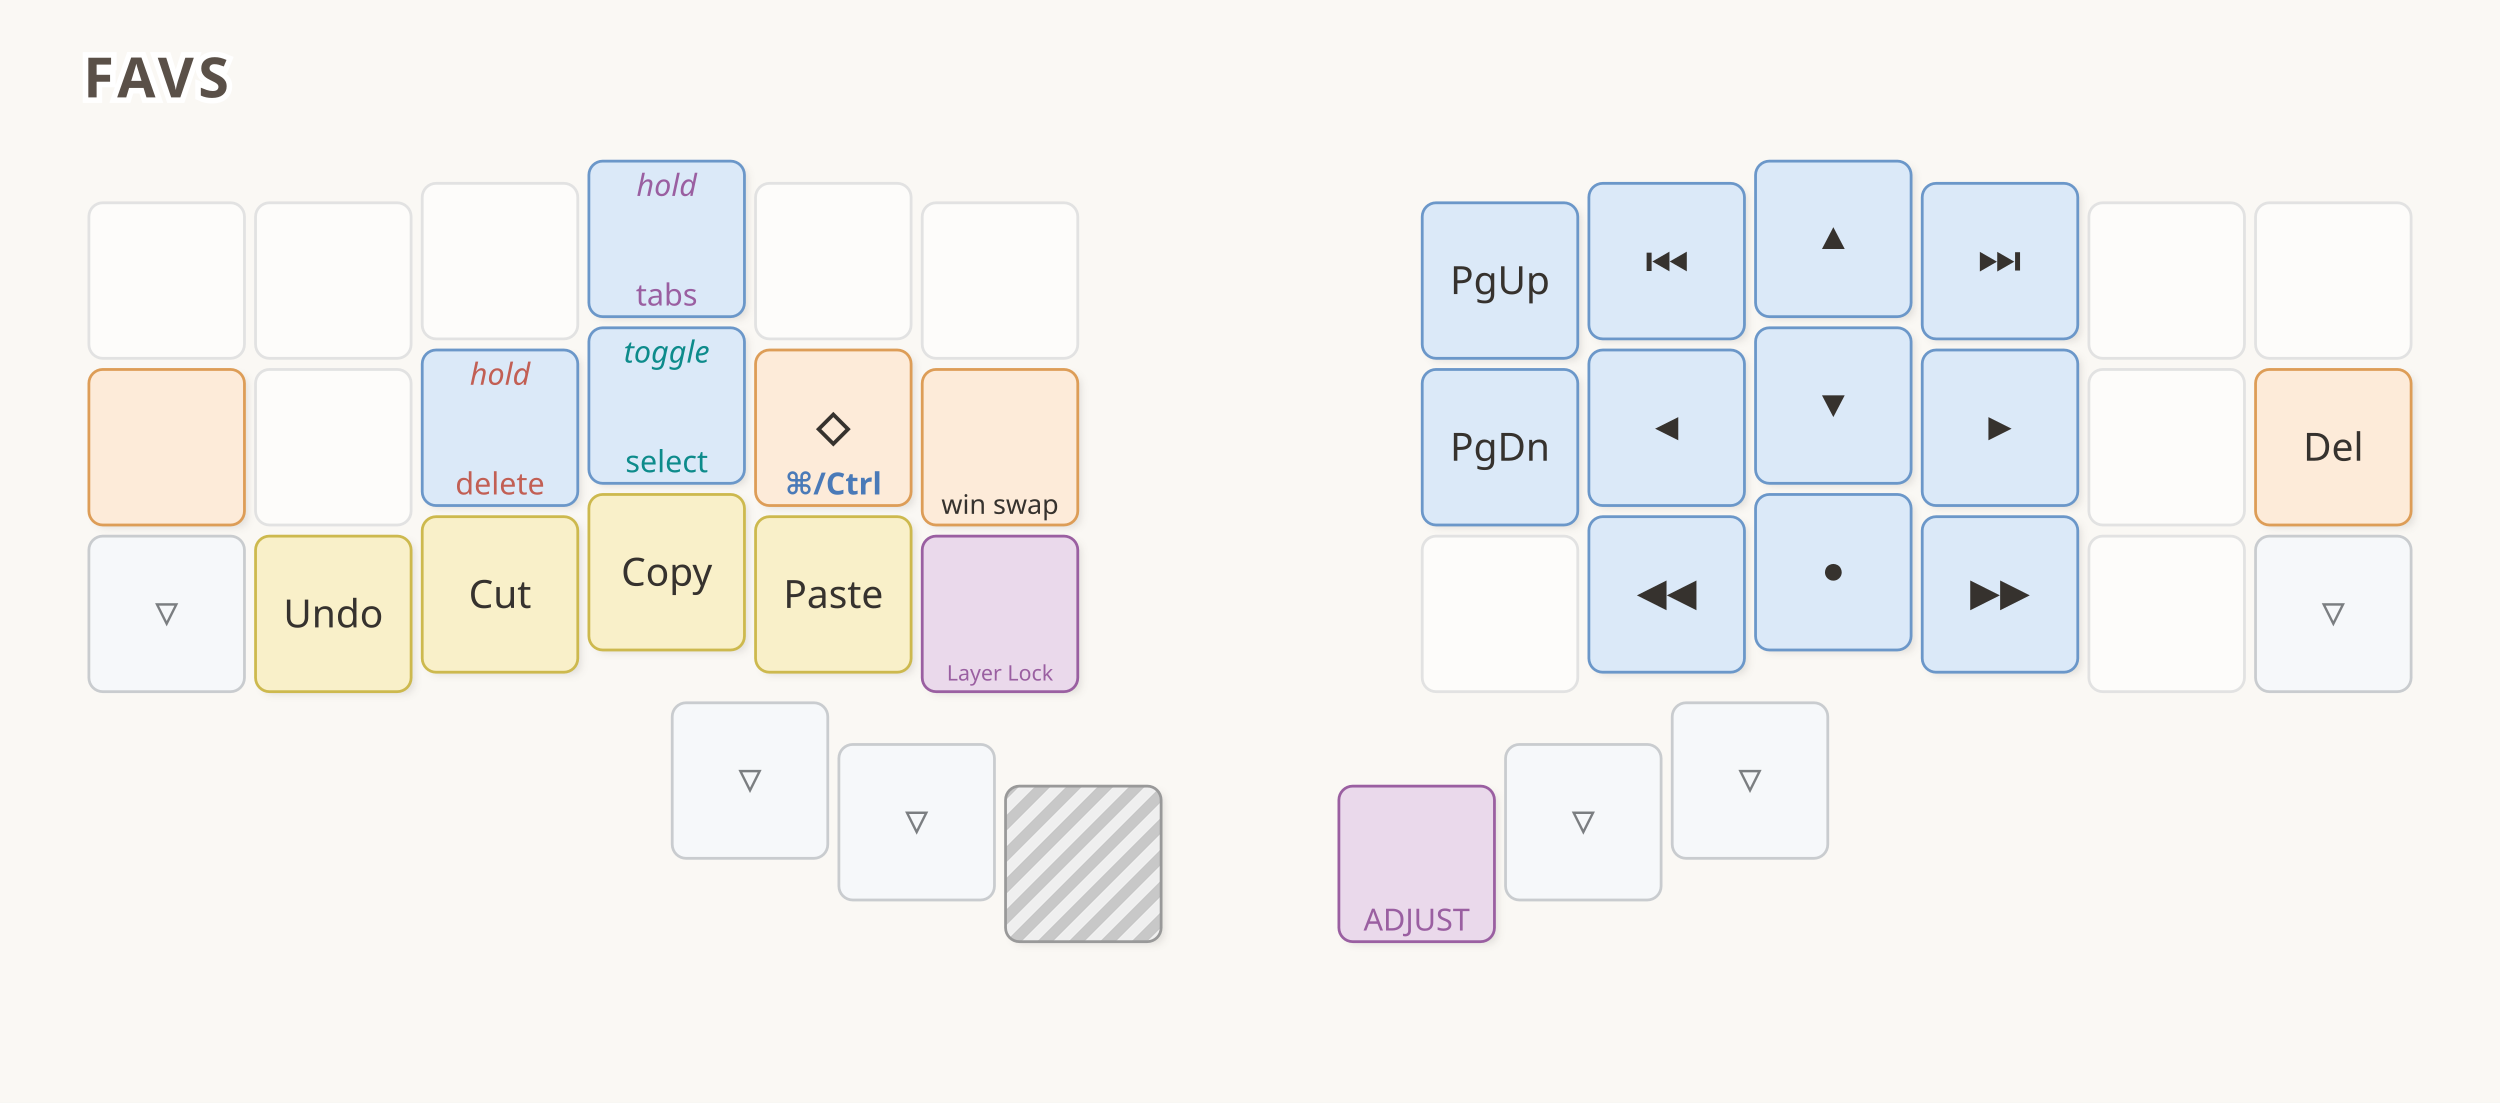
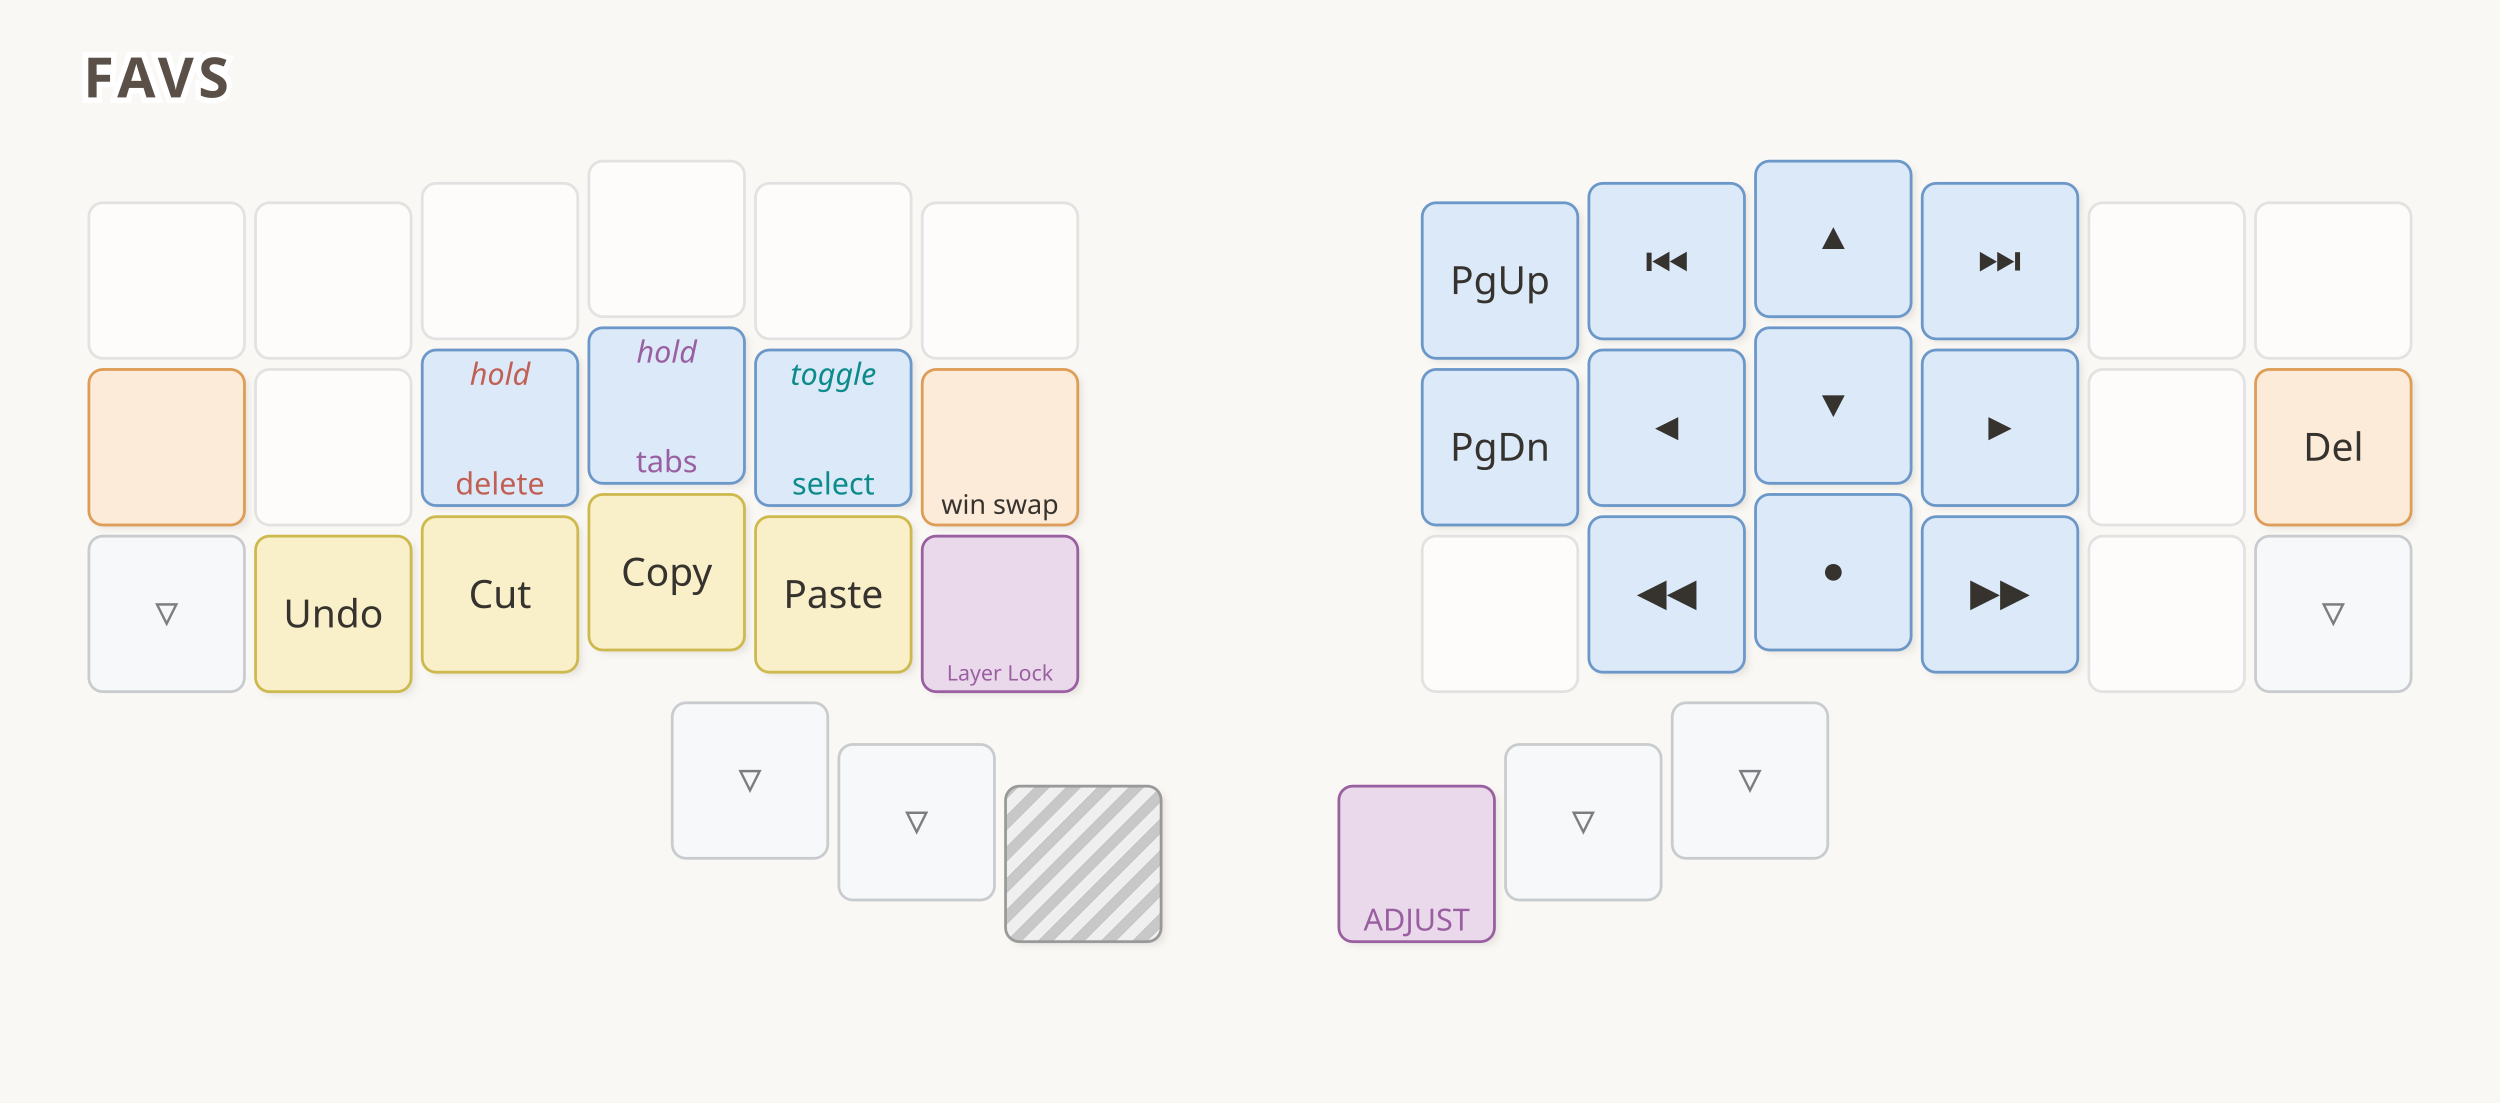
<svg xmlns="http://www.w3.org/2000/svg" xmlns:xlink="http://www.w3.org/1999/xlink" width="900" height="397" viewBox="0 0 900 397" class="keymap">
  <defs>
    <filter id="sh" x="-50%" y="-50%" width="200%" height="200%" color-interpolation-filters="sRGB">
      <feGaussianBlur stdDeviation="1.6" />
    </filter>
  </defs>
  <rect x="0" y="0" width="100%" height="100%" fill="#faf8f4" />
  <defs>/* start glyphs */
<svg id="mdi:backspace-outline">
      <svg id="mdi-backspace-outline" viewBox="0 0 24 24">
        <path d="M19,15.59L17.59,17L14,13.41L10.41,17L9,15.59L12.59,12L9,8.41L10.41,7L14,10.59L17.59,7L19,8.41L15.41,12L19,15.59M22,3A2,2 0 0,1 24,5V19A2,2 0 0,1 22,21H7C6.31,21 5.77,20.64 5.41,20.11L0,12L5.41,3.88C5.77,3.35 6.31,3 7,3H22M22,5H7L2.28,12L7,19H22V5Z" />
        <defs>
          <pattern id="stripes" patternUnits="userSpaceOnUse" width="8" height="8" patternTransform="rotate(45)">
            <rect width="8" height="8" fill="#efefef" />
            <rect width="4" height="8" fill="#c8c8c8" />
          </pattern>
        </defs>
      </svg>
      <defs>
        <pattern id="stripes" patternUnits="userSpaceOnUse" width="8" height="8" patternTransform="rotate(45)">
          <rect width="8" height="8" fill="#efefef" />
          <rect width="4" height="8" fill="#c8c8c8" />
        </pattern>
      </defs>
    </svg>
    <svg id="mdi:keyboard-esc">
      <svg id="mdi-keyboard-esc" viewBox="0 0 24 24">
        <path d="M1 7H7V9H3V11H7V13H3V15H7V17H1V7M11 7H15V9H11V11H13C14.11 11 15 11.9 15 13V15C15 16.11 14.11 17 13 17H9V15H13V13H11C9.9 13 9 12.11 9 11V9C9 7.9 9.9 7 11 7M19 7H21C22.11 7 23 7.9 23 9V10H21V9H19V15H21V14H23V15C23 16.11 22.11 17 21 17H19C17.9 17 17 16.11 17 15V9C17 7.9 17.9 7 19 7Z" />
        <defs>
          <pattern id="stripes" patternUnits="userSpaceOnUse" width="8" height="8" patternTransform="rotate(45)">
            <rect width="8" height="8" fill="#efefef" />
            <rect width="4" height="8" fill="#c8c8c8" />
          </pattern>
        </defs>
      </svg>
      <defs>
        <pattern id="stripes" patternUnits="userSpaceOnUse" width="8" height="8" patternTransform="rotate(45)">
          <rect width="8" height="8" fill="#efefef" />
          <rect width="4" height="8" fill="#c8c8c8" />
        </pattern>
      </defs>
    </svg>
    <svg id="mdi:layers-triple-outline">
      <svg id="mdi-layers-triple-outline" viewBox="0 0 24 24">
        <path d="M12 16.54L19.37 10.8L21 12.07L12 19.07L3 12.07L4.62 10.81L12 16.54M12 14L3 7L12 0L21 7L12 14M12 2.53L6.26 7L12 11.47L17.74 7L12 2.53M12 21.47L19.37 15.73L21 17L12 24L3 17L4.62 15.74L12 21.47" />
        <defs>
          <pattern id="stripes" patternUnits="userSpaceOnUse" width="8" height="8" patternTransform="rotate(45)">
            <rect width="8" height="8" fill="#efefef" />
            <rect width="4" height="8" fill="#c8c8c8" />
          </pattern>
        </defs>
      </svg>
      <defs>
        <pattern id="stripes" patternUnits="userSpaceOnUse" width="8" height="8" patternTransform="rotate(45)">
          <rect width="8" height="8" fill="#efefef" />
          <rect width="4" height="8" fill="#c8c8c8" />
        </pattern>
      </defs>
    </svg>
    <svg id="mdi:lock-outline">
      <svg id="mdi-lock-outline" viewBox="0 0 24 24">
        <path d="M12,17C10.89,17 10,16.1 10,15C10,13.89 10.89,13 12,13A2,2 0 0,1 14,15A2,2 0 0,1 12,17M18,20V10H6V20H18M18,8A2,2 0 0,1 20,10V20A2,2 0 0,1 18,22H6C4.89,22 4,21.1 4,20V10C4,8.89 4.89,8 6,8H7V6A5,5 0 0,1 12,1A5,5 0 0,1 17,6V8H18M12,3A3,3 0 0,0 9,6V8H15V6A3,3 0 0,0 12,3Z" />
        <defs>
          <pattern id="stripes" patternUnits="userSpaceOnUse" width="8" height="8" patternTransform="rotate(45)">
            <rect width="8" height="8" fill="#efefef" />
            <rect width="4" height="8" fill="#c8c8c8" />
          </pattern>
        </defs>
      </svg>
      <defs>
        <pattern id="stripes" patternUnits="userSpaceOnUse" width="8" height="8" patternTransform="rotate(45)">
          <rect width="8" height="8" fill="#efefef" />
          <rect width="4" height="8" fill="#c8c8c8" />
        </pattern>
      </defs>
    </svg>
    <svg id="mdi:selection">
      <svg id="mdi-selection" viewBox="0 0 24 24">
        <path d="M2,4C2,2.89 2.9,2 4,2H7V4H4V7H2V4M22,4V7H20V4H17V2H20A2,2 0 0,1 22,4M20,20V17H22V20C22,21.11 21.1,22 20,22H17V20H20M2,20V17H4V20H7V22H4A2,2 0 0,1 2,20M10,2H14V4H10V2M10,20H14V22H10V20M20,10H22V14H20V10M2,10H4V14H2V10Z" />
        <defs>
          <pattern id="stripes" patternUnits="userSpaceOnUse" width="8" height="8" patternTransform="rotate(45)">
            <rect width="8" height="8" fill="#efefef" />
            <rect width="4" height="8" fill="#c8c8c8" />
          </pattern>
        </defs>
      </svg>
      <defs>
        <pattern id="stripes" patternUnits="userSpaceOnUse" width="8" height="8" patternTransform="rotate(45)">
          <rect width="8" height="8" fill="#efefef" />
          <rect width="4" height="8" fill="#c8c8c8" />
        </pattern>
      </defs>
    </svg>
    <svg id="mdi:swap-horizontal">
      <svg id="mdi-swap-horizontal" viewBox="0 0 24 24">
        <path d="M21,9L17,5V8H10V10H17V13M7,11L3,15L7,19V16H14V14H7V11Z" />
        <defs>
          <pattern id="stripes" patternUnits="userSpaceOnUse" width="8" height="8" patternTransform="rotate(45)">
            <rect width="8" height="8" fill="#efefef" />
            <rect width="4" height="8" fill="#c8c8c8" />
          </pattern>
        </defs>
      </svg>
      <defs>
        <pattern id="stripes" patternUnits="userSpaceOnUse" width="8" height="8" patternTransform="rotate(45)">
          <rect width="8" height="8" fill="#efefef" />
          <rect width="4" height="8" fill="#c8c8c8" />
        </pattern>
      </defs>
    </svg>
    <svg id="mdi:tab">
      <svg id="mdi-tab" viewBox="0 0 24 24">
        <path d="M21,3H3A2,2 0 0,0 1,5V19A2,2 0 0,0 3,21H21A2,2 0 0,0 23,19V5A2,2 0 0,0 21,3M21,19H3V5H13V9H21V19Z" />
        <defs>
          <pattern id="stripes" patternUnits="userSpaceOnUse" width="8" height="8" patternTransform="rotate(45)">
            <rect width="8" height="8" fill="#efefef" />
            <rect width="4" height="8" fill="#c8c8c8" />
          </pattern>
        </defs>
      </svg>
      <defs>
        <pattern id="stripes" patternUnits="userSpaceOnUse" width="8" height="8" patternTransform="rotate(45)">
          <rect width="8" height="8" fill="#efefef" />
          <rect width="4" height="8" fill="#c8c8c8" />
        </pattern>
      </defs>
    </svg>
  </defs>/* end glyphs */
<style>/* inherit to force styles through use tags */
svg path {
    fill: inherit;
}

/* font and background color specifications */
svg.keymap {
    font-family: 'Source Sans 3','Source Sans Pro',sans-serif;
    font-size: 14px;
    font-kerning: normal;
    text-rendering: optimizeLegibility;
    fill: #24292e;
}

/* default key styling */
rect.key {
    fill: #f6f8fa;
}

rect.key, rect.combo {
    stroke: #c9cccf;
    stroke-width: 1;
}

/* default key side styling, only used is draw_key_sides is set */
rect.side {
    filter: brightness(90%);
}

/* color accent for combo boxes */
rect.combo, rect.combo-separate {
    fill: #cdf;
}

/* color accent for held keys */
rect.held, rect.combo.held {
    fill: #fdd;
}

/* color accent for ghost (optional) keys */
rect.ghost, rect.combo.ghost {
    stroke-dasharray: 4, 4;
    stroke-width: 2;
}

text {
    text-anchor: middle;
    dominant-baseline: middle;
}

/* styling for layer labels */
text.label {
    font-weight: 600;
    font-size: 20px;
    letter-spacing: 0.08em;
    fill: #5a5048;
    text-anchor: start;
    stroke: white;
    stroke-width: 4;
    paint-order: stroke;
}

/* styling for optional footer */
text.footer {
    text-anchor: end;
    dominant-baseline: auto;
    stroke: white;
    stroke-width: 4;
    paint-order: stroke;
}

/* styling for combo tap, and key non-tap label text */
text.combo, text.hold, text.shifted, text.left, text.right, text.tl, text.tr, text.bl, text.br {
    font-size: 11px;
}

text.hold, text.bl, text.br {
    text-anchor: middle;
    dominant-baseline: auto;
}

text.shifted, text.tl, text.tr {
    text-anchor: middle;
    dominant-baseline: hanging;
}

text.left, text.tl, text.bl {
    text-anchor: start;
}

text.right, text.tr, text.br {
    text-anchor: end;
}

text.layer-activator {
    text-decoration: underline;
}

/* styling for hold/shifted label text in combo box */
text.combo.hold, text.combo.shifted, text.combo.left, text.combo.right {
    font-size: 8px;
}

/* lighter symbol for transparent keys */
text.trans {
    fill: #7b7e81;
}

/* styling for combo dendrons */
path.combo {
    stroke-width: 1;
    stroke: gray;
    fill: none;
}

/* Start Tabler Icons Cleanup */
/* cannot use height/width with glyphs */
.icon-tabler &gt; path {
    fill: inherit;
    stroke: inherit;
    stroke-width: 2;
}
/* hide tabler's default box */
.icon-tabler &gt; path[stroke="none"][fill="none"] {
    visibility: hidden;
}
/* End Tabler Icons Cleanup */

/* Two-tier palette: pale fills = content regions (ambient), vivid = behavior */
/* Tier 1 - ambient content categories (default dark text) */
/* Palette: grey = alphas/trans (default), white = unused, green = symbols,
   purple = layers, blue = navigation (incl. latches), orange = everything else */
svg.keymap { fill: #36322e; }
.key.none ret.key { fill: white; }
.key.none rect.key { fill: white; opacity: 50%; }
.key.symbol rect.key { fill: #e9f5f0; stroke: #bedfd2; }
.key.layer rect.key { fill: #ead9eb; stroke: #9a5fa1; }
.key.layer.tap, .key.layer.hold, .key.layer.shifted { fill: #9a5fa1; }
.key.nav rect.key { fill: #dbe9f8; stroke: #6b97c9; }
.key.delhold.tap, .key.delhold.hold, .key.delhold.shifted { fill: #c25f54; }
.key.selmode.tap, .key.selmode.hold, .key.selmode.shifted { fill: #0d8b8b; }
.key.tabmode.tap, .key.tabmode.hold, .key.tabmode.shifted { fill: #9a5fa1; }
.key.mode.shifted { font-style: italic; }
.key.editing rect.key, .key.state rect.key, .key.danger rect.key, .key.modifier rect.key { fill: #fdebd9; stroke: #dd9d57; }
.key.system rect.key { fill: #f9f0c9; stroke: #cdb94e; }
.key.modifier.tap, .key.modifier.hold, .key.modifier.shifted { fill: #b06c1f; }
.key.modtap.hold { fill: #4a7ab8; font-weight: bold; }
.key.metakey.tap { font-size: 21px; }
.key.lineedge.tap { font-size: 25px; }
.key.held rect.key { fill: url(#stripes); stroke: #999999; }
.combo.state rect.key { fill: #fdebd9; stroke: #dd9d57; }
.combo.symbol rect.key { fill: #e9f5f0; stroke: #bedfd2; }
.key.shifted { transform: translateY(2px); }
.key.hold {transform: translateY(-2px); }
</style>
  <g transform="translate(30, 0)" class="layer-FAVS">
    <text x="0" y="28" class="label" id="FAVS">FAVS</text>
    <g transform="translate(0, 56)">
      <g transform="translate(30, 45)" class="key none keypos-0">
        <rect rx="5" ry="5" x="-28" y="-28" width="56" height="56" class="key none" />
      </g>
      <g transform="translate(90, 45)" class="key none keypos-1">
        <rect rx="5" ry="5" x="-28" y="-28" width="56" height="56" class="key none" />
      </g>
      <g transform="translate(150, 38)" class="key none keypos-2">
        <rect rx="5" ry="5" x="-28" y="-28" width="56" height="56" class="key none" />
      </g>
-       <g transform="translate(210, 30)" class="key nav tabmode mode keypos-3">
+       <g transform="translate(210, 30)" class="key none keypos-3">
+         <rect rx="5" ry="5" x="-28" y="-28" width="56" height="56" class="key none" />
+       </g>
+       <g transform="translate(270, 38)" class="key none keypos-4">
+         <rect rx="5" ry="5" x="-28" y="-28" width="56" height="56" class="key none" />
+       </g>
+       <g transform="translate(330, 45)" class="key none keypos-5">
+         <rect rx="5" ry="5" x="-28" y="-28" width="56" height="56" class="key none" />
+       </g>
+       <g transform="translate(510, 45)" class="key nav keypos-6">
+         <rect x="-25.2" y="-25.5" width="54" height="54" rx="3" ry="3" fill="#3a2f25" opacity="0.16" filter="url(#sh)" />
+         <rect rx="5" ry="5" x="-28" y="-28" width="56" height="56" class="key nav" />
+         <text x="0" y="0" class="key nav tap">PgUp</text>
+       </g>
+       <g transform="translate(570, 38)" class="key nav lineedge keypos-7">
+         <rect x="-25.2" y="-25.5" width="54" height="54" rx="3" ry="3" fill="#3a2f25" opacity="0.16" filter="url(#sh)" />
+         <rect rx="5" ry="5" x="-28" y="-28" width="56" height="56" class="key nav lineedge" />
+         <text style="font-family:SFMono-Regular,Consolas,Liberation Mono,Menlo,monospace" x="0" y="0" class="key nav lineedge tap">⏮</text>
+       </g>
+       <g transform="translate(630, 30)" class="key nav keypos-8">
+         <rect x="-25.2" y="-25.5" width="54" height="54" rx="3" ry="3" fill="#3a2f25" opacity="0.16" filter="url(#sh)" />
+         <rect rx="5" ry="5" x="-28" y="-28" width="56" height="56" class="key nav" />
+         <text style="font-family:SFMono-Regular,Consolas,Liberation Mono,Menlo,monospace" x="0" y="0" class="key nav tap">▲</text>
+       </g>
+       <g transform="translate(690, 38)" class="key nav lineedge keypos-9">
+         <rect x="-25.2" y="-25.5" width="54" height="54" rx="3" ry="3" fill="#3a2f25" opacity="0.16" filter="url(#sh)" />
+         <rect rx="5" ry="5" x="-28" y="-28" width="56" height="56" class="key nav lineedge" />
+         <text style="font-family:SFMono-Regular,Consolas,Liberation Mono,Menlo,monospace" x="0" y="0" class="key nav lineedge tap">⏭</text>
+       </g>
+       <g transform="translate(750, 45)" class="key none keypos-10">
+         <rect rx="5" ry="5" x="-28" y="-28" width="56" height="56" class="key none" />
+       </g>
+       <g transform="translate(810, 45)" class="key none keypos-11">
+         <rect rx="5" ry="5" x="-28" y="-28" width="56" height="56" class="key none" />
+       </g>
+       <g transform="translate(30, 105)" class="key editing keypos-12">
+         <rect x="-25.2" y="-25.5" width="54" height="54" rx="3" ry="3" fill="#3a2f25" opacity="0.16" filter="url(#sh)" />
+         <rect rx="5" ry="5" x="-28" y="-28" width="56" height="56" class="key editing" />
+         <use href="#mdi:keyboard-esc" xlink:href="#mdi:keyboard-esc" x="-7" y="-7" height="14" width="14.0" class="key editing tap glyph mdi:keyboard-esc" />
+       </g>
+       <g transform="translate(90, 105)" class="key none keypos-13">
+         <rect rx="5" ry="5" x="-28" y="-28" width="56" height="56" class="key none" />
+       </g>
+       <g transform="translate(150, 98)" class="key nav delhold mode keypos-14">
+         <rect x="-25.2" y="-25.5" width="54" height="54" rx="3" ry="3" fill="#3a2f25" opacity="0.16" filter="url(#sh)" />
+         <rect rx="5" ry="5" x="-28" y="-28" width="56" height="56" class="key nav delhold mode" />
+         <use href="#mdi:backspace-outline" xlink:href="#mdi:backspace-outline" x="-7" y="-7" height="14" width="14.0" class="key nav delhold mode tap glyph mdi:backspace-outline" />
+         <text x="0" y="26" class="key nav delhold mode hold">delete</text>
+         <text x="0" y="-26" class="key nav delhold mode shifted">hold</text>
+       </g>
+       <g transform="translate(210, 90)" class="key nav tabmode mode keypos-15">
        <rect x="-25.2" y="-25.5" width="54" height="54" rx="3" ry="3" fill="#3a2f25" opacity="0.16" filter="url(#sh)" />
        <rect rx="5" ry="5" x="-28" y="-28" width="56" height="56" class="key nav tabmode mode" />
        <use href="#mdi:tab" xlink:href="#mdi:tab" x="-7" y="-7" height="14" width="14.0" class="key nav tabmode mode tap glyph mdi:tab" />
        <text x="0" y="26" class="key nav tabmode mode hold">tabs</text>
        <text x="0" y="-26" class="key nav tabmode mode shifted">hold</text>
      </g>
-       <g transform="translate(270, 38)" class="key none keypos-4">
-         <rect rx="5" ry="5" x="-28" y="-28" width="56" height="56" class="key none" />
-       </g>
-       <g transform="translate(330, 45)" class="key none keypos-5">
-         <rect rx="5" ry="5" x="-28" y="-28" width="56" height="56" class="key none" />
-       </g>
-       <g transform="translate(510, 45)" class="key nav keypos-6">
-         <rect x="-25.2" y="-25.5" width="54" height="54" rx="3" ry="3" fill="#3a2f25" opacity="0.16" filter="url(#sh)" />
-         <rect rx="5" ry="5" x="-28" y="-28" width="56" height="56" class="key nav" />
-         <text x="0" y="0" class="key nav tap">PgUp</text>
-       </g>
-       <g transform="translate(570, 38)" class="key nav lineedge keypos-7">
-         <rect x="-25.2" y="-25.5" width="54" height="54" rx="3" ry="3" fill="#3a2f25" opacity="0.16" filter="url(#sh)" />
-         <rect rx="5" ry="5" x="-28" y="-28" width="56" height="56" class="key nav lineedge" />
-         <text style="font-family:SFMono-Regular,Consolas,Liberation Mono,Menlo,monospace" x="0" y="0" class="key nav lineedge tap">⏮</text>
-       </g>
-       <g transform="translate(630, 30)" class="key nav keypos-8">
-         <rect x="-25.2" y="-25.5" width="54" height="54" rx="3" ry="3" fill="#3a2f25" opacity="0.16" filter="url(#sh)" />
-         <rect rx="5" ry="5" x="-28" y="-28" width="56" height="56" class="key nav" />
-         <text style="font-family:SFMono-Regular,Consolas,Liberation Mono,Menlo,monospace" x="0" y="0" class="key nav tap">▲</text>
-       </g>
-       <g transform="translate(690, 38)" class="key nav lineedge keypos-9">
-         <rect x="-25.2" y="-25.5" width="54" height="54" rx="3" ry="3" fill="#3a2f25" opacity="0.16" filter="url(#sh)" />
-         <rect rx="5" ry="5" x="-28" y="-28" width="56" height="56" class="key nav lineedge" />
-         <text style="font-family:SFMono-Regular,Consolas,Liberation Mono,Menlo,monospace" x="0" y="0" class="key nav lineedge tap">⏭</text>
-       </g>
-       <g transform="translate(750, 45)" class="key none keypos-10">
-         <rect rx="5" ry="5" x="-28" y="-28" width="56" height="56" class="key none" />
-       </g>
-       <g transform="translate(810, 45)" class="key none keypos-11">
-         <rect rx="5" ry="5" x="-28" y="-28" width="56" height="56" class="key none" />
-       </g>
-       <g transform="translate(30, 105)" class="key editing keypos-12">
-         <rect x="-25.2" y="-25.5" width="54" height="54" rx="3" ry="3" fill="#3a2f25" opacity="0.16" filter="url(#sh)" />
-         <rect rx="5" ry="5" x="-28" y="-28" width="56" height="56" class="key editing" />
-         <use href="#mdi:keyboard-esc" xlink:href="#mdi:keyboard-esc" x="-7" y="-7" height="14" width="14.0" class="key editing tap glyph mdi:keyboard-esc" />
-       </g>
-       <g transform="translate(90, 105)" class="key none keypos-13">
-         <rect rx="5" ry="5" x="-28" y="-28" width="56" height="56" class="key none" />
-       </g>
-       <g transform="translate(150, 98)" class="key nav delhold mode keypos-14">
-         <rect x="-25.2" y="-25.5" width="54" height="54" rx="3" ry="3" fill="#3a2f25" opacity="0.16" filter="url(#sh)" />
-         <rect rx="5" ry="5" x="-28" y="-28" width="56" height="56" class="key nav delhold mode" />
-         <use href="#mdi:backspace-outline" xlink:href="#mdi:backspace-outline" x="-7" y="-7" height="14" width="14.0" class="key nav delhold mode tap glyph mdi:backspace-outline" />
-         <text x="0" y="26" class="key nav delhold mode hold">delete</text>
-         <text x="0" y="-26" class="key nav delhold mode shifted">hold</text>
-       </g>
-       <g transform="translate(210, 90)" class="key nav selmode mode keypos-15">
+       <g transform="translate(270, 98)" class="key nav selmode mode keypos-16">
        <rect x="-25.2" y="-25.5" width="54" height="54" rx="3" ry="3" fill="#3a2f25" opacity="0.16" filter="url(#sh)" />
        <rect rx="5" ry="5" x="-28" y="-28" width="56" height="56" class="key nav selmode mode" />
        <use href="#mdi:selection" xlink:href="#mdi:selection" x="-7" y="-7" height="14" width="14.0" class="key nav selmode mode tap glyph mdi:selection" />
        <text x="0" y="26" class="key nav selmode mode hold">select</text>
        <text x="0" y="-26" class="key nav selmode mode shifted">toggle</text>
-       </g>
-       <g transform="translate(270, 98)" class="key editing modtap metakey keypos-16">
-         <rect x="-25.2" y="-25.5" width="54" height="54" rx="3" ry="3" fill="#3a2f25" opacity="0.16" filter="url(#sh)" />
-         <rect rx="5" ry="5" x="-28" y="-28" width="56" height="56" class="key editing modtap metakey" />
-         <text style="font-family:SFMono-Regular,Consolas,Liberation Mono,Menlo,monospace" x="0" y="0" class="key editing modtap metakey tap">◇</text>
-         <text x="0" y="26" class="key editing modtap metakey hold">⌘/Ctrl</text>
      </g>
      <g transform="translate(330, 105)" class="key state keypos-17">
        <rect x="-25.2" y="-25.5" width="54" height="54" rx="3" ry="3" fill="#3a2f25" opacity="0.16" filter="url(#sh)" />
        <rect rx="5" ry="5" x="-28" y="-28" width="56" height="56" class="key state" />
        <use href="#mdi:swap-horizontal" xlink:href="#mdi:swap-horizontal" x="-7" y="-7" height="14" width="14.0" class="key state tap glyph mdi:swap-horizontal" />
        <text x="0" y="26" class="key state hold">
          <tspan style="font-size: 88%">win swap</tspan>
        </text>
      </g>
      <g transform="translate(510, 105)" class="key nav keypos-18">
        <rect x="-25.2" y="-25.5" width="54" height="54" rx="3" ry="3" fill="#3a2f25" opacity="0.16" filter="url(#sh)" />
        <rect rx="5" ry="5" x="-28" y="-28" width="56" height="56" class="key nav" />
        <text x="0" y="0" class="key nav tap">PgDn</text>
      </g>
      <g transform="translate(570, 98)" class="key nav keypos-19">
        <rect x="-25.2" y="-25.5" width="54" height="54" rx="3" ry="3" fill="#3a2f25" opacity="0.16" filter="url(#sh)" />
        <rect rx="5" ry="5" x="-28" y="-28" width="56" height="56" class="key nav" />
        <text style="font-family:SFMono-Regular,Consolas,Liberation Mono,Menlo,monospace" x="0" y="0" class="key nav tap">◀</text>
      </g>
      <g transform="translate(630, 90)" class="key nav keypos-20">
        <rect x="-25.2" y="-25.5" width="54" height="54" rx="3" ry="3" fill="#3a2f25" opacity="0.16" filter="url(#sh)" />
        <rect rx="5" ry="5" x="-28" y="-28" width="56" height="56" class="key nav" />
        <text style="font-family:SFMono-Regular,Consolas,Liberation Mono,Menlo,monospace" x="0" y="0" class="key nav tap">▼</text>
      </g>
      <g transform="translate(690, 98)" class="key nav keypos-21">
        <rect x="-25.2" y="-25.5" width="54" height="54" rx="3" ry="3" fill="#3a2f25" opacity="0.16" filter="url(#sh)" />
        <rect rx="5" ry="5" x="-28" y="-28" width="56" height="56" class="key nav" />
        <text style="font-family:SFMono-Regular,Consolas,Liberation Mono,Menlo,monospace" x="0" y="0" class="key nav tap">▶</text>
      </g>
      <g transform="translate(750, 105)" class="key none keypos-22">
        <rect rx="5" ry="5" x="-28" y="-28" width="56" height="56" class="key none" />
      </g>
      <g transform="translate(810, 105)" class="key editing keypos-23">
        <rect x="-25.2" y="-25.5" width="54" height="54" rx="3" ry="3" fill="#3a2f25" opacity="0.16" filter="url(#sh)" />
        <rect rx="5" ry="5" x="-28" y="-28" width="56" height="56" class="key editing" />
        <text x="0" y="0" class="key editing tap">Del</text>
      </g>
      <g transform="translate(30, 165)" class="key trans keypos-24">
        <rect rx="5" ry="5" x="-28" y="-28" width="56" height="56" class="key trans" />
        <text style="font-family:SFMono-Regular,Consolas,Liberation Mono,Menlo,monospace" x="0" y="0" class="key trans tap">▽</text>
      </g>
      <g transform="translate(90, 165)" class="key system keypos-25">
        <rect x="-25.2" y="-25.5" width="54" height="54" rx="3" ry="3" fill="#3a2f25" opacity="0.16" filter="url(#sh)" />
        <rect rx="5" ry="5" x="-28" y="-28" width="56" height="56" class="key system" />
        <text x="0" y="0" class="key system tap">Undo</text>
      </g>
      <g transform="translate(150, 158)" class="key system keypos-26">
        <rect x="-25.2" y="-25.5" width="54" height="54" rx="3" ry="3" fill="#3a2f25" opacity="0.16" filter="url(#sh)" />
        <rect rx="5" ry="5" x="-28" y="-28" width="56" height="56" class="key system" />
        <text x="0" y="0" class="key system tap">Cut</text>
      </g>
      <g transform="translate(210, 150)" class="key system keypos-27">
        <rect x="-25.2" y="-25.5" width="54" height="54" rx="3" ry="3" fill="#3a2f25" opacity="0.16" filter="url(#sh)" />
        <rect rx="5" ry="5" x="-28" y="-28" width="56" height="56" class="key system" />
        <text x="0" y="0" class="key system tap">Copy</text>
      </g>
      <g transform="translate(270, 158)" class="key system keypos-28">
        <rect x="-25.2" y="-25.5" width="54" height="54" rx="3" ry="3" fill="#3a2f25" opacity="0.16" filter="url(#sh)" />
        <rect rx="5" ry="5" x="-28" y="-28" width="56" height="56" class="key system" />
        <text x="0" y="0" class="key system tap">Paste</text>
      </g>
      <g transform="translate(330, 165)" class="key layer keypos-29">
        <rect x="-25.2" y="-25.5" width="54" height="54" rx="3" ry="3" fill="#3a2f25" opacity="0.16" filter="url(#sh)" />
        <rect rx="5" ry="5" x="-28" y="-28" width="56" height="56" class="key layer" />
        <use href="#mdi:lock-outline" xlink:href="#mdi:lock-outline" x="-7" y="-7" height="14" width="14.0" class="key layer tap glyph mdi:lock-outline" />
        <text x="0" y="26" class="key layer hold">
          <tspan style="font-size: 70%">Layer Lock</tspan>
        </text>
      </g>
      <g transform="translate(510, 165)" class="key none keypos-30">
        <rect rx="5" ry="5" x="-28" y="-28" width="56" height="56" class="key none" />
      </g>
      <g transform="translate(570, 158)" class="key nav keypos-31">
        <rect x="-25.2" y="-25.5" width="54" height="54" rx="3" ry="3" fill="#3a2f25" opacity="0.16" filter="url(#sh)" />
        <rect rx="5" ry="5" x="-28" y="-28" width="56" height="56" class="key nav" />
        <text x="0" y="0" class="key nav tap">◀◀</text>
      </g>
      <g transform="translate(630, 150)" class="key nav keypos-32">
        <rect x="-25.2" y="-25.5" width="54" height="54" rx="3" ry="3" fill="#3a2f25" opacity="0.16" filter="url(#sh)" />
        <rect rx="5" ry="5" x="-28" y="-28" width="56" height="56" class="key nav" />
        <text style="font-family:SFMono-Regular,Consolas,Liberation Mono,Menlo,monospace" x="0" y="0" class="key nav tap">●</text>
      </g>
      <g transform="translate(690, 158)" class="key nav keypos-33">
        <rect x="-25.2" y="-25.5" width="54" height="54" rx="3" ry="3" fill="#3a2f25" opacity="0.16" filter="url(#sh)" />
        <rect rx="5" ry="5" x="-28" y="-28" width="56" height="56" class="key nav" />
        <text x="0" y="0" class="key nav tap">▶▶</text>
      </g>
      <g transform="translate(750, 165)" class="key none keypos-34">
        <rect rx="5" ry="5" x="-28" y="-28" width="56" height="56" class="key none" />
      </g>
      <g transform="translate(810, 165)" class="key trans keypos-35">
        <rect rx="5" ry="5" x="-28" y="-28" width="56" height="56" class="key trans" />
        <text style="font-family:SFMono-Regular,Consolas,Liberation Mono,Menlo,monospace" x="0" y="0" class="key trans tap">▽</text>
      </g>
      <g transform="translate(240, 225)" class="key trans keypos-36">
        <rect rx="5" ry="5" x="-28" y="-28" width="56" height="56" class="key trans" />
        <text style="font-family:SFMono-Regular,Consolas,Liberation Mono,Menlo,monospace" x="0" y="0" class="key trans tap">▽</text>
      </g>
      <g transform="translate(300, 240)" class="key trans keypos-37">
        <rect rx="5" ry="5" x="-28" y="-28" width="56" height="56" class="key trans" />
        <text style="font-family:SFMono-Regular,Consolas,Liberation Mono,Menlo,monospace" x="0" y="0" class="key trans tap">▽</text>
      </g>
      <g transform="translate(360, 255)" class="key held keypos-38">
        <rect x="-25.2" y="-25.5" width="54" height="54" rx="3" ry="3" fill="#3a2f25" opacity="0.16" filter="url(#sh)" />
        <rect rx="5" ry="5" x="-28" y="-28" width="56" height="56" class="key held" />
      </g>
      <g transform="translate(480, 255)" class="key layer keypos-39">
        <rect x="-25.2" y="-25.5" width="54" height="54" rx="3" ry="3" fill="#3a2f25" opacity="0.16" filter="url(#sh)" />
        <rect rx="5" ry="5" x="-28" y="-28" width="56" height="56" class="key layer" />
        <use href="#mdi:layers-triple-outline" xlink:href="#mdi:layers-triple-outline" x="-7" y="-7" height="14" width="14.0" class="key layer tap glyph mdi:layers-triple-outline" />
        <text x="0" y="26" class="key layer hold">ADJUST</text>
      </g>
      <g transform="translate(540, 240)" class="key trans keypos-40">
        <rect rx="5" ry="5" x="-28" y="-28" width="56" height="56" class="key trans" />
        <text style="font-family:SFMono-Regular,Consolas,Liberation Mono,Menlo,monospace" x="0" y="0" class="key trans tap">▽</text>
      </g>
      <g transform="translate(600, 225)" class="key trans keypos-41">
        <rect rx="5" ry="5" x="-28" y="-28" width="56" height="56" class="key trans" />
        <text style="font-family:SFMono-Regular,Consolas,Liberation Mono,Menlo,monospace" x="0" y="0" class="key trans tap">▽</text>
      </g>
    </g>
  </g>
  <defs>
    <pattern id="stripes" patternUnits="userSpaceOnUse" width="8" height="8" patternTransform="rotate(45)">
      <rect width="8" height="8" fill="#efefef" />
      <rect width="4" height="8" fill="#c8c8c8" />
    </pattern>
  </defs>
</svg>
